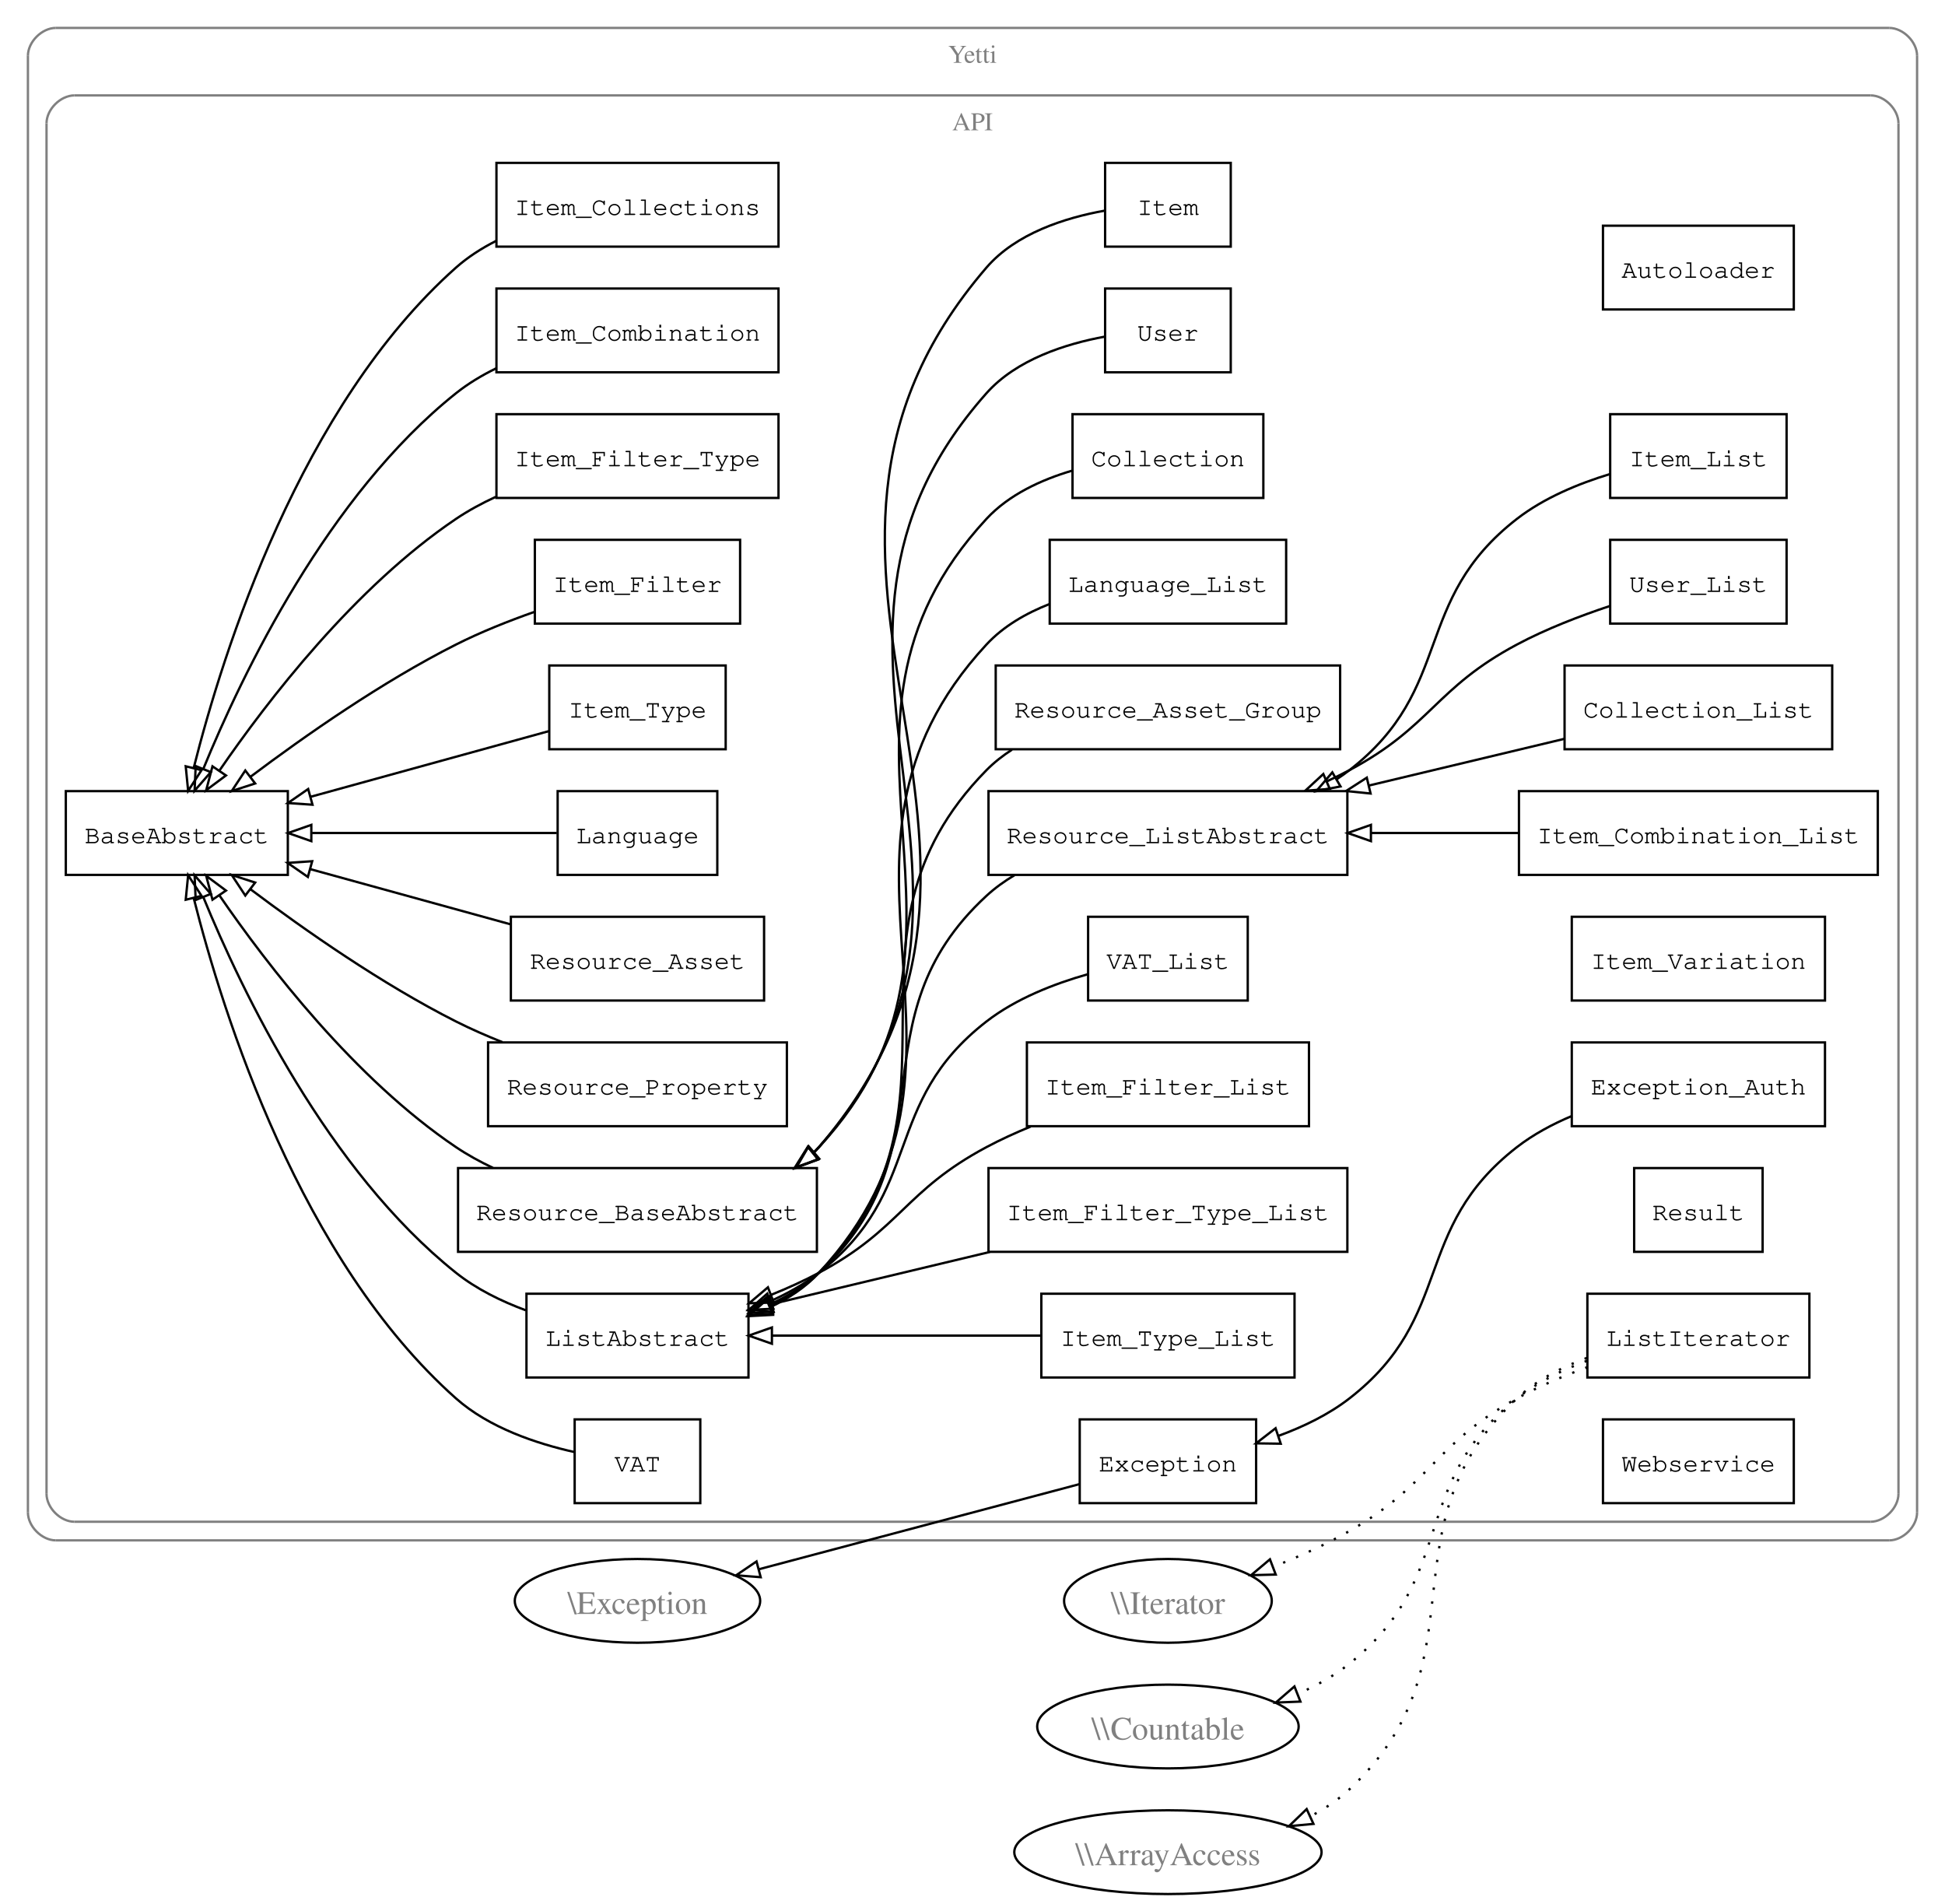
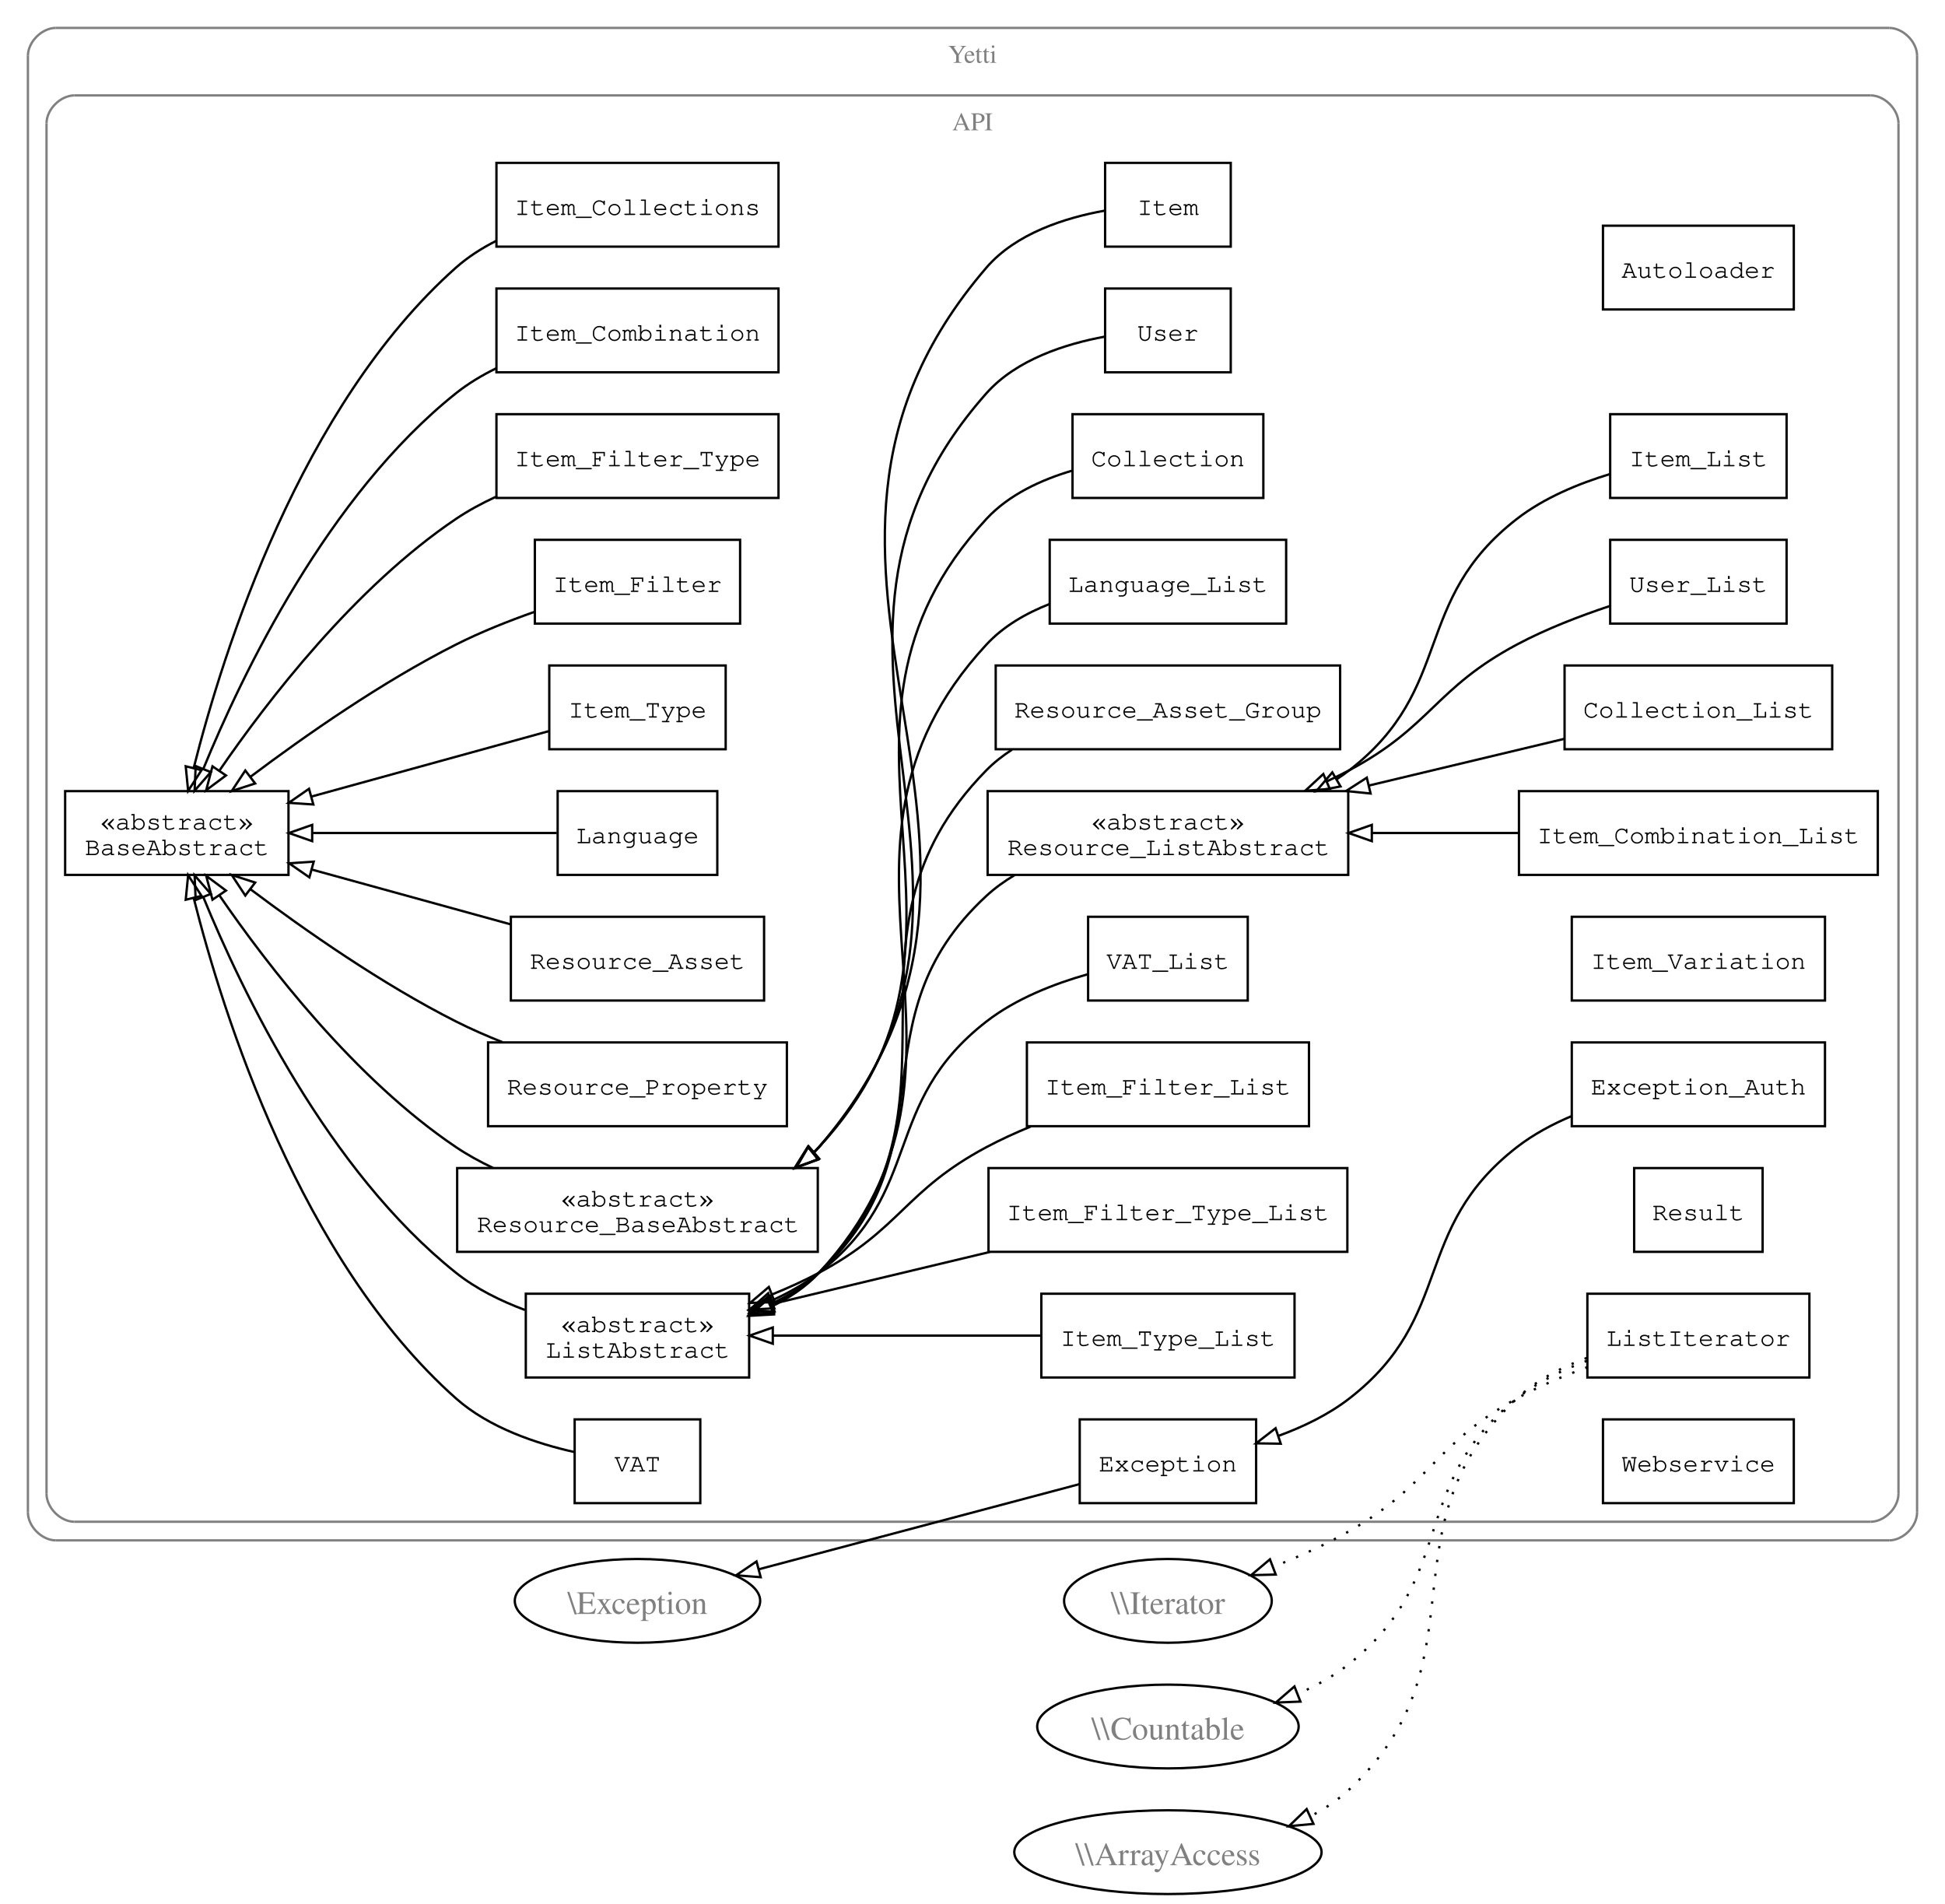
<svg xmlns="http://www.w3.org/2000/svg" xmlns:xlink="http://www.w3.org/1999/xlink" width="836pt" height="818pt" viewBox="0.00 0.00 836.00 818.00">
  <g id="graph1" class="graph" transform="scale(1 1) rotate(0) translate(4 814)">
    <polygon fill="white" stroke="white" points="-4,5 -4,-814 833,-814 833,5 -4,5" />
    <g id="graph2" class="cluster">
      <polyline fill="none" stroke="gray" points="20,-152 808,-152 " />
      <path fill="none" stroke="gray" d="M808,-152C814,-152 820,-158 820,-164" />
      <polyline fill="none" stroke="gray" points="820,-164 820,-790 " />
      <path fill="none" stroke="gray" d="M820,-790C820,-796 814,-802 808,-802" />
      <polyline fill="none" stroke="gray" points="808,-802 20,-802 " />
      <path fill="none" stroke="gray" d="M20,-802C14,-802 8,-796 8,-790" />
      <polyline fill="none" stroke="gray" points="8,-790 8,-164 " />
      <path fill="none" stroke="gray" d="M8,-164C8,-158 14,-152 20,-152" />
      <text text-anchor="middle" x="414" y="-787" font-family="Times,serif" font-size="11.00" fill="gray">Yetti</text>
    </g>
    <g id="graph3" class="cluster">
      <polyline fill="none" stroke="gray" points="28,-160 800,-160 " />
      <path fill="none" stroke="gray" d="M800,-160C806,-160 812,-166 812,-172" />
      <polyline fill="none" stroke="gray" points="812,-172 812,-761 " />
      <path fill="none" stroke="gray" d="M812,-761C812,-767 806,-773 800,-773" />
      <polyline fill="none" stroke="gray" points="800,-773 28,-773 " />
      <path fill="none" stroke="gray" d="M28,-773C22,-773 16,-767 16,-761" />
      <polyline fill="none" stroke="gray" points="16,-761 16,-172 " />
      <path fill="none" stroke="gray" d="M16,-172C16,-166 22,-160 28,-160" />
      <text text-anchor="middle" x="414" y="-758" font-family="Times,serif" font-size="11.00" fill="gray">API</text>
    </g>
    <g id="node3" class="node">
      <a xlink:href="Autoloader.html" xlink:title="Autoloader" target="_parent">
        <polygon fill="none" stroke="black" points="767.011,-717 684.989,-717 684.989,-681 767.011,-681 767.011,-717" />
        <text text-anchor="middle" x="726" y="-694.6" font-family="Courier,monospace" font-size="11.00">Autoloader</text>
      </a>
    </g>
    <g id="node4" class="node">
-       <a xlink:href="BaseAbstract.html" xlink:title="BaseAbstract" target="_parent">
-         <polygon fill="none" stroke="black" points="119.713,-474 24.287,-474 24.287,-438 119.713,-438 119.713,-474" />
-         <text text-anchor="middle" x="72" y="-451.6" font-family="Courier,monospace" font-size="11.00">BaseAbstract</text>
+       <a xlink:href="BaseAbstract.html" xlink:title="«abstract»&lt;br/&gt;BaseAbstract" target="_parent">
+         <polygon fill="none" stroke="black" points="120,-474 24,-474 24,-438 120,-438 120,-474" />
+         <text text-anchor="start" x="39" y="-457.5" font-family="Courier,monospace" font-size="11.00">«abstract»</text>
+         <text text-anchor="start" x="32.5" y="-446.5" font-family="Courier,monospace" font-size="11.00">BaseAbstract</text>
      </a>
    </g>
    <g id="node5" class="node">
      <a xlink:href="Collection.List.html" xlink:title="Collection_List" target="_parent">
        <polygon fill="none" stroke="black" points="783.516,-528 668.484,-528 668.484,-492 783.516,-492 783.516,-528" />
        <text text-anchor="middle" x="726" y="-505.6" font-family="Courier,monospace" font-size="11.00">Collection_List</text>
      </a>
    </g>
    <g id="node28" class="node">
-       <a xlink:href="Resource.ListAbstract.html" xlink:title="Resource_ListAbstract" target="_parent">
-         <polygon fill="none" stroke="black" points="575.123,-474 420.877,-474 420.877,-438 575.123,-438 575.123,-474" />
-         <text text-anchor="middle" x="498" y="-451.6" font-family="Courier,monospace" font-size="11.00">Resource_ListAbstract</text>
+       <a xlink:href="Resource.ListAbstract.html" xlink:title="«abstract»&lt;br/&gt;Resource_ListAbstract" target="_parent">
+         <polygon fill="none" stroke="black" points="575.5,-474 420.5,-474 420.5,-438 575.5,-438 575.5,-474" />
+         <text text-anchor="start" x="465" y="-457.5" font-family="Courier,monospace" font-size="11.00">«abstract»</text>
+         <text text-anchor="start" x="429" y="-446.5" font-family="Courier,monospace" font-size="11.00">Resource_ListAbstract</text>
      </a>
    </g>
    <g id="edge4" class="edge">
      <path fill="none" stroke="black" d="M668.262,-496.443C642.881,-490.379 612.416,-483.099 584.37,-476.398" />
      <polygon fill="none" stroke="black" points="585.103,-472.975 574.563,-474.055 583.476,-479.783 585.103,-472.975" />
    </g>
    <g id="node6" class="node">
      <a xlink:href="Collection.html" xlink:title="Collection" target="_parent">
        <polygon fill="none" stroke="black" points="539.011,-636 456.989,-636 456.989,-600 539.011,-600 539.011,-636" />
        <text text-anchor="middle" x="498" y="-613.6" font-family="Courier,monospace" font-size="11.00">Collection</text>
      </a>
    </g>
    <g id="node27" class="node">
-       <a xlink:href="Resource.BaseAbstract.html" xlink:title="Resource_BaseAbstract" target="_parent">
-         <polygon fill="none" stroke="black" points="347.123,-312 192.877,-312 192.877,-276 347.123,-276 347.123,-312" />
-         <text text-anchor="middle" x="270" y="-289.6" font-family="Courier,monospace" font-size="11.00">Resource_BaseAbstract</text>
+       <a xlink:href="Resource.BaseAbstract.html" xlink:title="«abstract»&lt;br/&gt;Resource_BaseAbstract" target="_parent">
+         <polygon fill="none" stroke="black" points="347.5,-312 192.5,-312 192.5,-276 347.5,-276 347.5,-312" />
+         <text text-anchor="start" x="237" y="-295.5" font-family="Courier,monospace" font-size="11.00">«abstract»</text>
+         <text text-anchor="start" x="201" y="-284.5" font-family="Courier,monospace" font-size="11.00">Resource_BaseAbstract</text>
      </a>
    </g>
    <g id="edge6" class="edge">
      <path fill="none" stroke="black" d="M456.792,-611.719C443.481,-607.787 429.626,-601.393 420,-591 335.611,-499.882 432.389,-412.118 348,-321 347.23,-320.169 346.433,-319.363 345.611,-318.582" />
      <polygon fill="none" stroke="black" points="347.616,-315.703 337.616,-312.201 343.249,-321.174 347.616,-315.703" />
    </g>
    <g id="node7" class="node">
      <a xlink:href="Exception.Auth.html" xlink:title="Exception_Auth" target="_parent">
        <polygon fill="none" stroke="black" points="780.416,-366 671.584,-366 671.584,-330 780.416,-330 780.416,-366" />
        <text text-anchor="middle" x="726" y="-343.6" font-family="Courier,monospace" font-size="11.00">Exception_Auth</text>
      </a>
    </g>
    <g id="node8" class="node">
      <a xlink:href="Exception.html" xlink:title="Exception" target="_parent">
        <polygon fill="none" stroke="black" points="535.911,-204 460.089,-204 460.089,-168 535.911,-168 535.911,-204" />
        <text text-anchor="middle" x="498" y="-181.6" font-family="Courier,monospace" font-size="11.00">Exception</text>
      </a>
    </g>
    <g id="edge8" class="edge">
      <path fill="none" stroke="black" d="M671.716,-334.431C663.294,-330.886 655.05,-326.472 648,-321 602.427,-285.629 621.573,-248.371 576,-213 567.089,-206.084 556.272,-200.858 545.597,-196.94" />
      <polygon fill="none" stroke="black" points="546.486,-193.547 535.892,-193.699 544.268,-200.186 546.486,-193.547" />
    </g>
    <g id="node40" class="node">
      <ellipse fill="none" stroke="black" cx="270" cy="-126" rx="52.742" ry="18" />
      <text text-anchor="middle" x="270" y="-120.4" font-family="Times,serif" font-size="14.00" fill="gray">\Exception</text>
    </g>
    <g id="edge10" class="edge">
      <path fill="none" stroke="black" d="M460.186,-176.226C422.669,-166.266 364.179,-150.738 322.166,-139.584" />
      <polygon fill="none" stroke="black" points="322.962,-136.174 312.398,-136.991 321.166,-142.94 322.962,-136.174" />
    </g>
    <g id="node9" class="node">
      <a xlink:href="Item.Collections.html" xlink:title="Item_Collections" target="_parent">
        <polygon fill="none" stroke="black" points="330.618,-744 209.382,-744 209.382,-708 330.618,-708 330.618,-744" />
        <text text-anchor="middle" x="270" y="-721.6" font-family="Courier,monospace" font-size="11.00">Item_Collections</text>
      </a>
    </g>
    <g id="edge12" class="edge">
      <path fill="none" stroke="black" d="M209.174,-710.435C202.968,-707.288 197.084,-703.516 192,-699 125.115,-639.584 91.886,-534.08 79.255,-483.948" />
      <polygon fill="none" stroke="black" points="82.63,-483.018 76.867,-474.128 75.829,-484.671 82.63,-483.018" />
    </g>
    <g id="node10" class="node">
      <a xlink:href="Item.Combination.List.html" xlink:title="Item_Combination_List" target="_parent">
        <polygon fill="none" stroke="black" points="803.123,-474 648.877,-474 648.877,-438 803.123,-438 803.123,-474" />
        <text text-anchor="middle" x="726" y="-451.6" font-family="Courier,monospace" font-size="11.00">Item_Combination_List</text>
      </a>
    </g>
    <g id="edge14" class="edge">
-       <path fill="none" stroke="black" d="M648.802,-456C628.429,-456 606.264,-456 585.385,-456" />
-       <polygon fill="none" stroke="black" points="585.252,-452.5 575.252,-456 585.252,-459.5 585.252,-452.5" />
+       <path fill="none" stroke="black" d="M648.802,-456C628.539,-456 606.504,-456 585.724,-456" />
+       <polygon fill="none" stroke="black" points="585.636,-452.5 575.636,-456 585.636,-459.5 585.636,-452.5" />
    </g>
    <g id="node11" class="node">
      <a xlink:href="Item.Combination.html" xlink:title="Item_Combination" target="_parent">
        <polygon fill="none" stroke="black" points="330.618,-690 209.382,-690 209.382,-654 330.618,-654 330.618,-690" />
        <text text-anchor="middle" x="270" y="-667.6" font-family="Courier,monospace" font-size="11.00">Item_Combination</text>
      </a>
    </g>
    <g id="edge16" class="edge">
      <path fill="none" stroke="black" d="M209.243,-655.695C203.096,-652.687 197.206,-649.151 192,-645 136.962,-601.121 100.142,-524.436 83.379,-483.535" />
      <polygon fill="none" stroke="black" points="86.603,-482.173 79.642,-474.186 80.103,-484.771 86.603,-482.173" />
    </g>
    <g id="node12" class="node">
      <a xlink:href="Item.Filter.List.html" xlink:title="Item_Filter_List" target="_parent">
        <polygon fill="none" stroke="black" points="558.618,-366 437.382,-366 437.382,-330 558.618,-330 558.618,-366" />
        <text text-anchor="middle" x="498" y="-343.6" font-family="Courier,monospace" font-size="11.00">Item_Filter_List</text>
      </a>
    </g>
    <g id="node23" class="node">
-       <a xlink:href="ListAbstract.html" xlink:title="ListAbstract" target="_parent">
-         <polygon fill="none" stroke="black" points="317.713,-258 222.287,-258 222.287,-222 317.713,-222 317.713,-258" />
-         <text text-anchor="middle" x="270" y="-235.6" font-family="Courier,monospace" font-size="11.00">ListAbstract</text>
+       <a xlink:href="ListAbstract.html" xlink:title="«abstract»&lt;br/&gt;ListAbstract" target="_parent">
+         <polygon fill="none" stroke="black" points="318,-258 222,-258 222,-222 318,-222 318,-258" />
+         <text text-anchor="start" x="237" y="-241.5" font-family="Courier,monospace" font-size="11.00">«abstract»</text>
+         <text text-anchor="start" x="230.5" y="-230.5" font-family="Courier,monospace" font-size="11.00">ListAbstract</text>
      </a>
    </g>
    <g id="edge18" class="edge">
-       <path fill="none" stroke="black" d="M438.986,-329.834C432.454,-327.153 425.998,-324.202 420,-321 384.714,-302.162 383.286,-285.838 348,-267 341.556,-263.56 334.585,-260.41 327.559,-257.574" />
-       <polygon fill="none" stroke="black" points="328.58,-254.217 317.99,-253.902 326.072,-260.752 328.58,-254.217" />
+       <path fill="none" stroke="black" d="M438.986,-329.834C432.454,-327.153 425.998,-324.202 420,-321 384.714,-302.162 383.286,-285.838 348,-267 341.642,-263.606 334.771,-260.494 327.84,-257.687" />
+       <polygon fill="none" stroke="black" points="328.986,-254.378 318.396,-254.05 326.47,-260.91 328.986,-254.378" />
    </g>
    <g id="node13" class="node">
      <a xlink:href="Item.Filter.Type.List.html" xlink:title="Item_Filter_Type_List" target="_parent">
        <polygon fill="none" stroke="black" points="575.123,-312 420.877,-312 420.877,-276 575.123,-276 575.123,-312" />
        <text text-anchor="middle" x="498" y="-289.6" font-family="Courier,monospace" font-size="11.00">Item_Filter_Type_List</text>
      </a>
    </g>
    <g id="edge20" class="edge">
-       <path fill="none" stroke="black" d="M421.431,-275.944C390.783,-268.621 355.994,-260.308 327.596,-253.523" />
-       <polygon fill="none" stroke="black" points="328.375,-250.111 317.835,-251.191 326.748,-256.919 328.375,-250.111" />
+       <path fill="none" stroke="black" d="M421.431,-275.944C390.898,-268.648 356.254,-260.371 327.916,-253.599" />
+       <polygon fill="none" stroke="black" points="328.711,-250.191 318.172,-251.271 327.085,-256.999 328.711,-250.191" />
    </g>
    <g id="node14" class="node">
      <a xlink:href="Item.Filter.Type.html" xlink:title="Item_Filter_Type" target="_parent">
        <polygon fill="none" stroke="black" points="330.618,-636 209.382,-636 209.382,-600 330.618,-600 330.618,-636" />
        <text text-anchor="middle" x="270" y="-613.6" font-family="Courier,monospace" font-size="11.00">Item_Filter_Type</text>
      </a>
    </g>
    <g id="edge22" class="edge">
      <path fill="none" stroke="black" d="M209.076,-600.468C203.095,-597.705 197.287,-594.561 192,-591 148.604,-561.769 111.06,-513.01 90.282,-482.781" />
      <polygon fill="none" stroke="black" points="93.126,-480.738 84.63,-474.408 87.324,-484.655 93.126,-480.738" />
    </g>
    <g id="node15" class="node">
      <a xlink:href="Item.Filter.html" xlink:title="Item_Filter" target="_parent">
        <polygon fill="none" stroke="black" points="314.113,-582 225.887,-582 225.887,-546 314.113,-546 314.113,-582" />
        <text text-anchor="middle" x="270" y="-559.6" font-family="Courier,monospace" font-size="11.00">Item_Filter</text>
      </a>
    </g>
    <g id="edge24" class="edge">
      <path fill="none" stroke="black" d="M225.816,-551.075C214.565,-547.112 202.623,-542.362 192,-537 160.207,-520.953 126.937,-497.673 103.685,-480.184" />
      <polygon fill="none" stroke="black" points="105.67,-477.297 95.593,-474.027 101.432,-482.868 105.67,-477.297" />
    </g>
    <g id="node16" class="node">
      <a xlink:href="Item.List.html" xlink:title="Item_List" target="_parent">
        <polygon fill="none" stroke="black" points="763.911,-636 688.089,-636 688.089,-600 763.911,-600 763.911,-636" />
        <text text-anchor="middle" x="726" y="-613.6" font-family="Courier,monospace" font-size="11.00">Item_List</text>
      </a>
    </g>
    <g id="edge26" class="edge">
      <path fill="none" stroke="black" d="M688.108,-610.301C674.529,-606.183 659.639,-600.033 648,-591 602.427,-555.629 621.573,-518.371 576,-483 574.227,-481.624 572.378,-480.315 570.471,-479.069" />
      <polygon fill="none" stroke="black" points="572.179,-476.014 561.775,-474.009 568.658,-482.064 572.179,-476.014" />
    </g>
    <g id="node17" class="node">
      <a xlink:href="Item.Type.List.html" xlink:title="Item_Type_List" target="_parent">
        <polygon fill="none" stroke="black" points="552.416,-258 443.584,-258 443.584,-222 552.416,-222 552.416,-258" />
        <text text-anchor="middle" x="498" y="-235.6" font-family="Courier,monospace" font-size="11.00">Item_Type_List</text>
      </a>
    </g>
    <g id="edge28" class="edge">
-       <path fill="none" stroke="black" d="M443.727,-240C408.926,-240 363.519,-240 327.995,-240" />
-       <polygon fill="none" stroke="black" points="327.784,-236.5 317.784,-240 327.784,-243.5 327.784,-236.5" />
+       <path fill="none" stroke="black" d="M443.727,-240C409.045,-240 363.829,-240 328.359,-240" />
+       <polygon fill="none" stroke="black" points="328.16,-236.5 318.16,-240 328.16,-243.5 328.16,-236.5" />
    </g>
    <g id="node18" class="node">
      <a xlink:href="Item.Type.html" xlink:title="Item_Type" target="_parent">
        <polygon fill="none" stroke="black" points="307.911,-528 232.089,-528 232.089,-492 307.911,-492 307.911,-528" />
        <text text-anchor="middle" x="270" y="-505.6" font-family="Courier,monospace" font-size="11.00">Item_Type</text>
      </a>
    </g>
    <g id="edge30" class="edge">
-       <path fill="none" stroke="black" d="M232.134,-499.843C203.292,-491.897 162.687,-480.71 129.713,-471.625" />
-       <polygon fill="none" stroke="black" points="130.317,-468.161 119.746,-468.879 128.458,-474.91 130.317,-468.161" />
+       <path fill="none" stroke="black" d="M232.134,-499.843C203.392,-491.924 162.97,-480.788 130.058,-471.72" />
+       <polygon fill="none" stroke="black" points="130.677,-468.26 120.107,-468.978 128.818,-475.009 130.677,-468.26" />
    </g>
    <g id="node19" class="node">
      <a xlink:href="Item.Variation.html" xlink:title="Item_Variation" target="_parent">
        <polygon fill="none" stroke="black" points="780.416,-420 671.584,-420 671.584,-384 780.416,-384 780.416,-420" />
        <text text-anchor="middle" x="726" y="-397.6" font-family="Courier,monospace" font-size="11.00">Item_Variation</text>
      </a>
    </g>
    <g id="node20" class="node">
      <a xlink:href="Item.html" xlink:title="Item" target="_parent">
        <polygon fill="none" stroke="black" points="525,-744 471,-744 471,-708 525,-708 525,-744" />
        <text text-anchor="middle" x="498" y="-721.6" font-family="Courier,monospace" font-size="11.00">Item</text>
      </a>
    </g>
    <g id="edge32" class="edge">
      <path fill="none" stroke="black" d="M470.763,-723.455C453.825,-720.405 432.663,-713.707 420,-699 308.409,-569.403 459.591,-450.597 348,-321 347.373,-320.272 346.726,-319.564 346.059,-318.874" />
      <polygon fill="none" stroke="black" points="348.121,-316.033 338.246,-312.196 343.573,-321.354 348.121,-316.033" />
    </g>
    <g id="node21" class="node">
      <a xlink:href="Language.List.html" xlink:title="Language_List" target="_parent">
        <polygon fill="none" stroke="black" points="548.814,-582 447.186,-582 447.186,-546 548.814,-546 548.814,-582" />
        <text text-anchor="middle" x="498" y="-559.6" font-family="Courier,monospace" font-size="11.00">Language_List</text>
      </a>
    </g>
    <g id="edge34" class="edge">
-       <path fill="none" stroke="black" d="M447.18,-554.441C437.074,-550.488 427.316,-544.899 420,-537 335.611,-445.882 432.389,-358.118 348,-267 342.188,-260.725 334.835,-255.908 326.991,-252.21" />
-       <polygon fill="none" stroke="black" points="328.2,-248.923 317.62,-248.364 325.542,-255.399 328.2,-248.923" />
+       <path fill="none" stroke="black" d="M447.18,-554.441C437.074,-550.488 427.316,-544.899 420,-537 335.611,-445.882 432.389,-358.118 348,-267 342.258,-260.8 335.01,-256.023 327.271,-252.343" />
+       <polygon fill="none" stroke="black" points="328.598,-249.105 318.021,-248.507 325.917,-255.571 328.598,-249.105" />
    </g>
    <g id="node22" class="node">
      <a xlink:href="Language.html" xlink:title="Language" target="_parent">
        <polygon fill="none" stroke="black" points="304.309,-474 235.691,-474 235.691,-438 304.309,-438 304.309,-474" />
        <text text-anchor="middle" x="270" y="-451.6" font-family="Courier,monospace" font-size="11.00">Language</text>
      </a>
    </g>
    <g id="edge36" class="edge">
-       <path fill="none" stroke="black" d="M235.306,-456C206.442,-456 164.252,-456 130.121,-456" />
-       <polygon fill="none" stroke="black" points="129.812,-452.5 119.812,-456 129.812,-459.5 129.812,-452.5" />
+       <path fill="none" stroke="black" d="M235.306,-456C206.541,-456 164.542,-456 130.474,-456" />
+       <polygon fill="none" stroke="black" points="130.179,-452.5 120.179,-456 130.179,-459.5 130.179,-452.5" />
    </g>
    <g id="edge38" class="edge">
-       <path fill="none" stroke="black" d="M222.022,-250.868C211.433,-254.782 200.751,-260.024 192,-267 136.962,-310.879 100.142,-387.564 83.379,-428.465" />
+       <path fill="none" stroke="black" d="M221.62,-251.017C211.163,-254.915 200.64,-260.112 192,-267 136.962,-310.879 100.142,-387.564 83.379,-428.465" />
      <polygon fill="none" stroke="black" points="80.103,-427.229 79.642,-437.814 86.603,-429.827 80.103,-427.229" />
    </g>
    <g id="node24" class="node">
      <a xlink:href="ListIterator.html" xlink:title="ListIterator" target="_parent">
        <polygon fill="none" stroke="black" points="773.713,-258 678.287,-258 678.287,-222 773.713,-222 773.713,-258" />
        <text text-anchor="middle" x="726" y="-235.6" font-family="Courier,monospace" font-size="11.00">ListIterator</text>
      </a>
    </g>
    <g id="node65" class="node">
      <ellipse fill="none" stroke="black" cx="498" cy="-126" rx="44.635" ry="18" />
      <text text-anchor="middle" x="498" y="-120.4" font-family="Times,serif" font-size="14.00" fill="gray">\\Iterator</text>
    </g>
    <g id="edge58" class="edge">
      <path fill="none" stroke="black" stroke-dasharray="1,5" d="M678.316,-226.43C668.048,-222.684 657.43,-218.194 648,-213 612.25,-193.309 611.407,-176.3 576,-156 565.796,-150.15 554.23,-144.97 543.222,-140.631" />
      <polygon fill="none" stroke="black" points="544.331,-137.308 533.74,-137.038 541.851,-143.854 544.331,-137.308" />
    </g>
    <g id="node67" class="node">
      <ellipse fill="none" stroke="black" cx="498" cy="-72" rx="56.192" ry="18" />
      <text text-anchor="middle" x="498" y="-66.4" font-family="Times,serif" font-size="14.00" fill="gray">\\Countable</text>
    </g>
    <g id="edge60" class="edge">
      <path fill="none" stroke="black" stroke-dasharray="1,5" d="M678.029,-229.123C667.44,-225.21 656.755,-219.97 648,-213 601.117,-175.676 622.883,-136.324 576,-99 569.388,-93.736 561.677,-89.46 553.737,-85.996" />
      <polygon fill="none" stroke="black" points="554.95,-82.712 544.364,-82.293 552.378,-89.222 554.95,-82.712" />
    </g>
    <g id="node69" class="node">
      <ellipse fill="none" stroke="black" cx="498" cy="-18" rx="66.044" ry="18" />
      <text text-anchor="middle" x="498" y="-12.4" font-family="Times,serif" font-size="14.00" fill="gray">\\ArrayAccess</text>
    </g>
    <g id="edge62" class="edge">
      <path fill="none" stroke="black" stroke-dasharray="1,5" d="M678.001,-230.382C667.17,-226.415 656.383,-220.835 648,-213 588.649,-157.533 635.351,-100.467 576,-45 571.063,-40.386 565.292,-36.554 559.17,-33.373" />
      <polygon fill="none" stroke="black" points="560.552,-30.156 550.004,-29.162 557.63,-36.517 560.552,-30.156" />
    </g>
    <g id="node25" class="node">
      <a xlink:href="Resource.Asset.Group.html" xlink:title="Resource_Asset_Group" target="_parent">
        <polygon fill="none" stroke="black" points="572.021,-528 423.979,-528 423.979,-492 572.021,-492 572.021,-528" />
        <text text-anchor="middle" x="498" y="-505.6" font-family="Courier,monospace" font-size="11.00">Resource_Asset_Group</text>
      </a>
    </g>
    <g id="edge40" class="edge">
-       <path fill="none" stroke="black" d="M430.975,-491.813C426.994,-489.252 423.28,-486.331 420,-483 349.003,-410.893 418.997,-339.107 348,-267 342.071,-260.978 334.724,-256.297 326.941,-252.658" />
-       <polygon fill="none" stroke="black" points="328.244,-249.409 317.664,-248.847 325.585,-255.884 328.244,-249.409" />
+       <path fill="none" stroke="black" d="M430.975,-491.813C426.994,-489.252 423.28,-486.331 420,-483 349.003,-410.893 418.997,-339.107 348,-267 342.206,-261.115 335.058,-256.511 327.472,-252.908" />
+       <polygon fill="none" stroke="black" points="328.642,-249.604 318.065,-248.992 325.952,-256.067 328.642,-249.604" />
    </g>
    <g id="node26" class="node">
      <a xlink:href="Resource.Asset.html" xlink:title="Resource_Asset" target="_parent">
        <polygon fill="none" stroke="black" points="324.416,-420 215.584,-420 215.584,-384 324.416,-384 324.416,-420" />
        <text text-anchor="middle" x="270" y="-397.6" font-family="Courier,monospace" font-size="11.00">Resource_Asset</text>
      </a>
    </g>
    <g id="edge42" class="edge">
-       <path fill="none" stroke="black" d="M215.701,-416.684C188.947,-424.056 156.535,-432.985 129.368,-440.47" />
-       <polygon fill="none" stroke="black" points="128.327,-437.126 119.616,-443.157 130.186,-443.875 128.327,-437.126" />
+       <path fill="none" stroke="black" d="M215.701,-416.684C189.149,-424 157.024,-432.85 129.984,-440.3" />
+       <polygon fill="none" stroke="black" points="128.982,-436.946 120.271,-442.976 130.841,-443.694 128.982,-436.946" />
    </g>
    <g id="edge44" class="edge">
      <path fill="none" stroke="black" d="M207.883,-312.09C202.323,-314.716 196.935,-317.676 192,-321 148.604,-350.231 111.06,-398.99 90.282,-429.219" />
      <polygon fill="none" stroke="black" points="87.324,-427.345 84.63,-437.592 93.126,-431.262 87.324,-427.345" />
    </g>
    <g id="edge46" class="edge">
-       <path fill="none" stroke="black" d="M432.074,-437.891C427.733,-435.308 423.645,-432.361 420,-429 362.077,-375.587 405.923,-320.413 348,-267 342.069,-261.531 334.966,-257.158 327.505,-253.666" />
-       <polygon fill="none" stroke="black" points="328.505,-250.291 317.926,-249.696 325.825,-256.758 328.505,-250.291" />
+       <path fill="none" stroke="black" d="M432.074,-437.891C427.733,-435.308 423.645,-432.361 420,-429 362.077,-375.587 405.923,-320.413 348,-267 342.142,-261.598 335.141,-257.267 327.782,-253.796" />
+       <polygon fill="none" stroke="black" points="328.904,-250.471 318.328,-249.844 326.204,-256.93 328.904,-250.471" />
    </g>
    <g id="node29" class="node">
      <a xlink:href="Resource.Property.html" xlink:title="Resource_Property" target="_parent">
        <polygon fill="none" stroke="black" points="334.218,-366 205.782,-366 205.782,-330 334.218,-330 334.218,-366" />
        <text text-anchor="middle" x="270" y="-343.6" font-family="Courier,monospace" font-size="11.00">Resource_Property</text>
      </a>
    </g>
    <g id="edge48" class="edge">
      <path fill="none" stroke="black" d="M211.948,-366.112C205.114,-368.833 198.323,-371.808 192,-375 160.207,-391.047 126.937,-414.327 103.685,-431.816" />
      <polygon fill="none" stroke="black" points="101.432,-429.132 95.593,-437.973 105.67,-434.703 101.432,-429.132" />
    </g>
    <g id="node30" class="node">
      <a xlink:href="Result.html" xlink:title="Result" target="_parent">
        <polygon fill="none" stroke="black" points="753.608,-312 698.392,-312 698.392,-276 753.608,-276 753.608,-312" />
        <text text-anchor="middle" x="726" y="-289.6" font-family="Courier,monospace" font-size="11.00">Result</text>
      </a>
    </g>
    <g id="node31" class="node">
      <a xlink:href="User.List.html" xlink:title="User_List" target="_parent">
        <polygon fill="none" stroke="black" points="763.911,-582 688.089,-582 688.089,-546 763.911,-546 763.911,-582" />
        <text text-anchor="middle" x="726" y="-559.6" font-family="Courier,monospace" font-size="11.00">User_List</text>
      </a>
    </g>
    <g id="edge50" class="edge">
      <path fill="none" stroke="black" d="M687.99,-553.573C674.98,-549.251 660.497,-543.672 648,-537 612.714,-518.162 611.286,-501.838 576,-483 572.907,-481.349 569.692,-479.764 566.409,-478.25" />
      <polygon fill="none" stroke="black" points="567.581,-474.943 557.014,-474.166 564.79,-481.362 567.581,-474.943" />
    </g>
    <g id="node32" class="node">
      <a xlink:href="User.html" xlink:title="User" target="_parent">
        <polygon fill="none" stroke="black" points="525,-690 471,-690 471,-654 525,-654 525,-690" />
        <text text-anchor="middle" x="498" y="-667.6" font-family="Courier,monospace" font-size="11.00">User</text>
      </a>
    </g>
    <g id="edge52" class="edge">
      <path fill="none" stroke="black" d="M470.907,-669.329C454.032,-666.224 432.886,-659.512 420,-645 322.057,-534.695 445.943,-431.305 348,-321 347.248,-320.153 346.467,-319.332 345.661,-318.537" />
      <polygon fill="none" stroke="black" points="347.725,-315.703 337.778,-312.054 343.279,-321.109 347.725,-315.703" />
    </g>
    <g id="node33" class="node">
      <a xlink:href="VAT.List.html" xlink:title="VAT_List" target="_parent">
        <polygon fill="none" stroke="black" points="532.309,-420 463.691,-420 463.691,-384 532.309,-384 532.309,-420" />
        <text text-anchor="middle" x="498" y="-397.6" font-family="Courier,monospace" font-size="11.00">VAT_List</text>
      </a>
    </g>
    <g id="edge54" class="edge">
-       <path fill="none" stroke="black" d="M463.601,-395.325C449.13,-391.226 432.646,-384.815 420,-375 374.427,-339.629 393.573,-302.371 348,-267 341.784,-262.175 334.64,-258.173 327.264,-254.864" />
-       <polygon fill="none" stroke="black" points="328.43,-251.56 317.849,-251.033 325.792,-258.044 328.43,-251.56" />
+       <path fill="none" stroke="black" d="M463.601,-395.325C449.13,-391.226 432.646,-384.815 420,-375 374.427,-339.629 393.573,-302.371 348,-267 341.863,-262.236 334.821,-258.275 327.544,-254.99" />
+       <polygon fill="none" stroke="black" points="328.831,-251.735 318.251,-251.182 326.177,-258.212 328.831,-251.735" />
    </g>
    <g id="node34" class="node">
      <a xlink:href="VAT.html" xlink:title="VAT" target="_parent">
        <polygon fill="none" stroke="black" points="297,-204 243,-204 243,-168 297,-168 297,-204" />
        <text text-anchor="middle" x="270" y="-181.6" font-family="Courier,monospace" font-size="11.00">VAT</text>
      </a>
    </g>
    <g id="edge56" class="edge">
      <path fill="none" stroke="black" d="M242.874,-189.962C226.623,-193.586 206.192,-200.393 192,-213 125.115,-272.416 91.886,-377.92 79.255,-428.052" />
      <polygon fill="none" stroke="black" points="75.829,-427.329 76.867,-437.872 82.63,-428.982 75.829,-427.329" />
    </g>
    <g id="node35" class="node">
      <a xlink:href="Webservice.html" xlink:title="Webservice" target="_parent">
        <polygon fill="none" stroke="black" points="767.011,-204 684.989,-204 684.989,-168 767.011,-168 767.011,-204" />
        <text text-anchor="middle" x="726" y="-181.6" font-family="Courier,monospace" font-size="11.00">Webservice</text>
      </a>
    </g>
  </g>
</svg>
